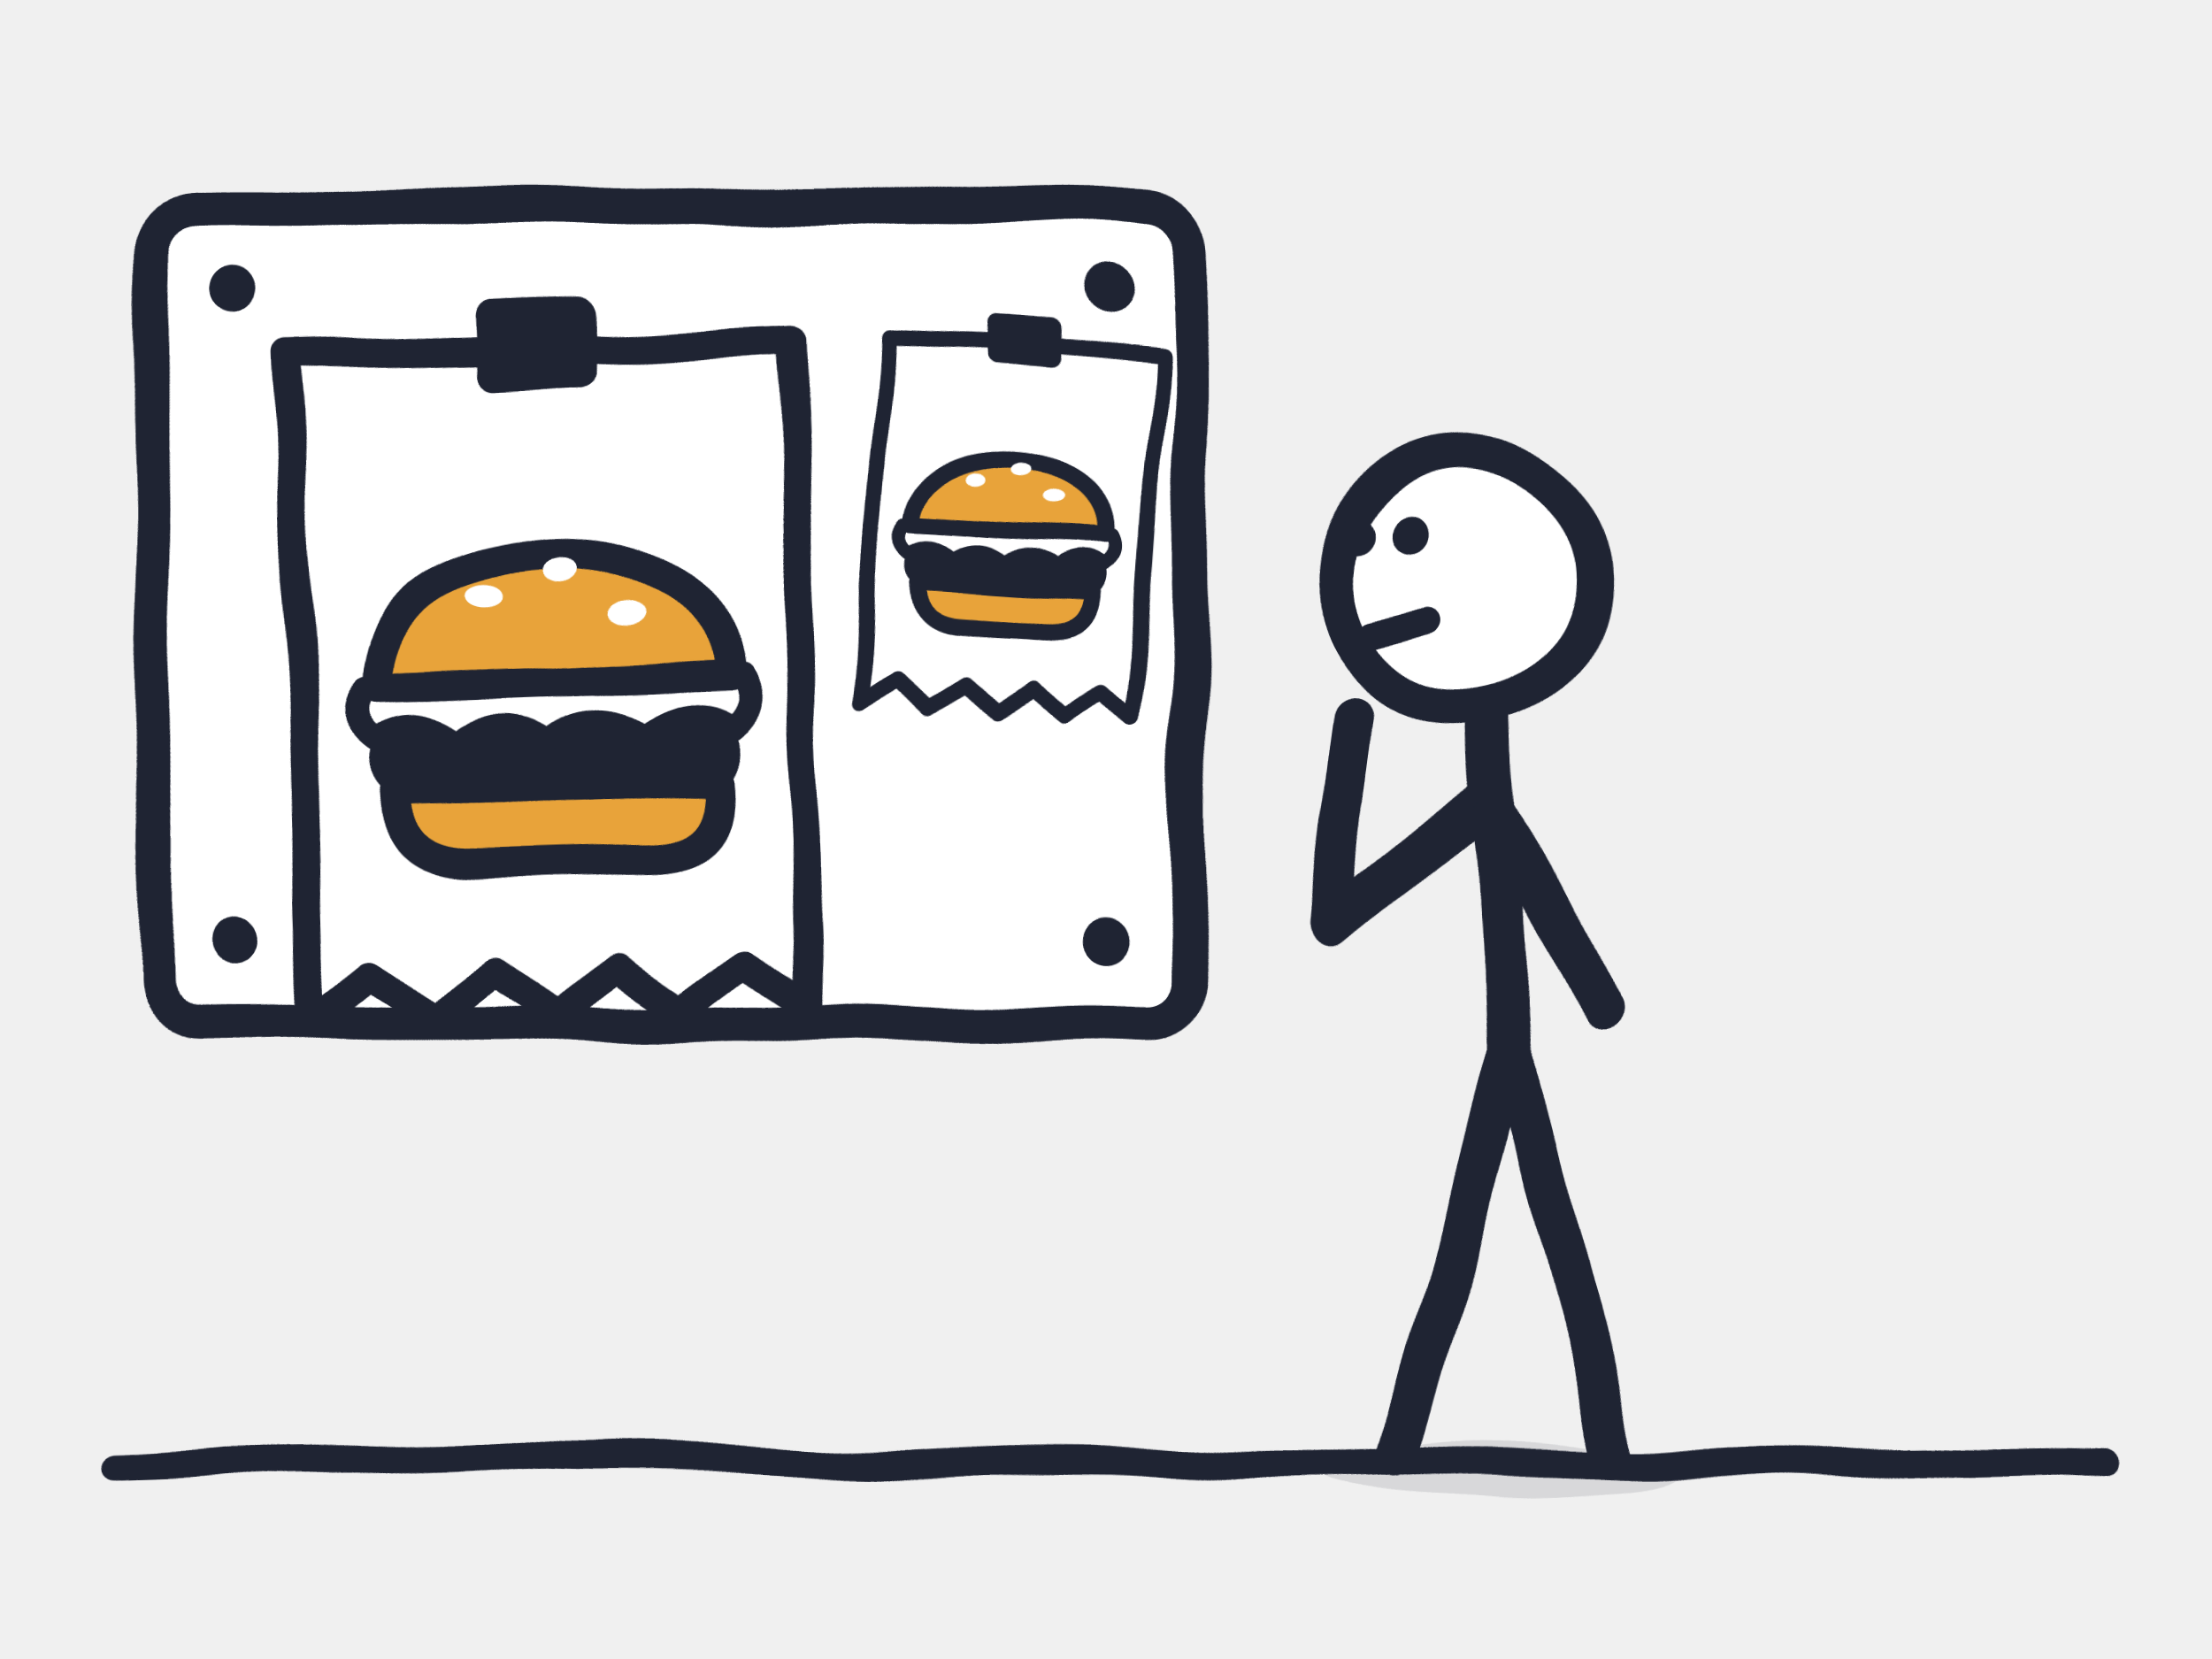
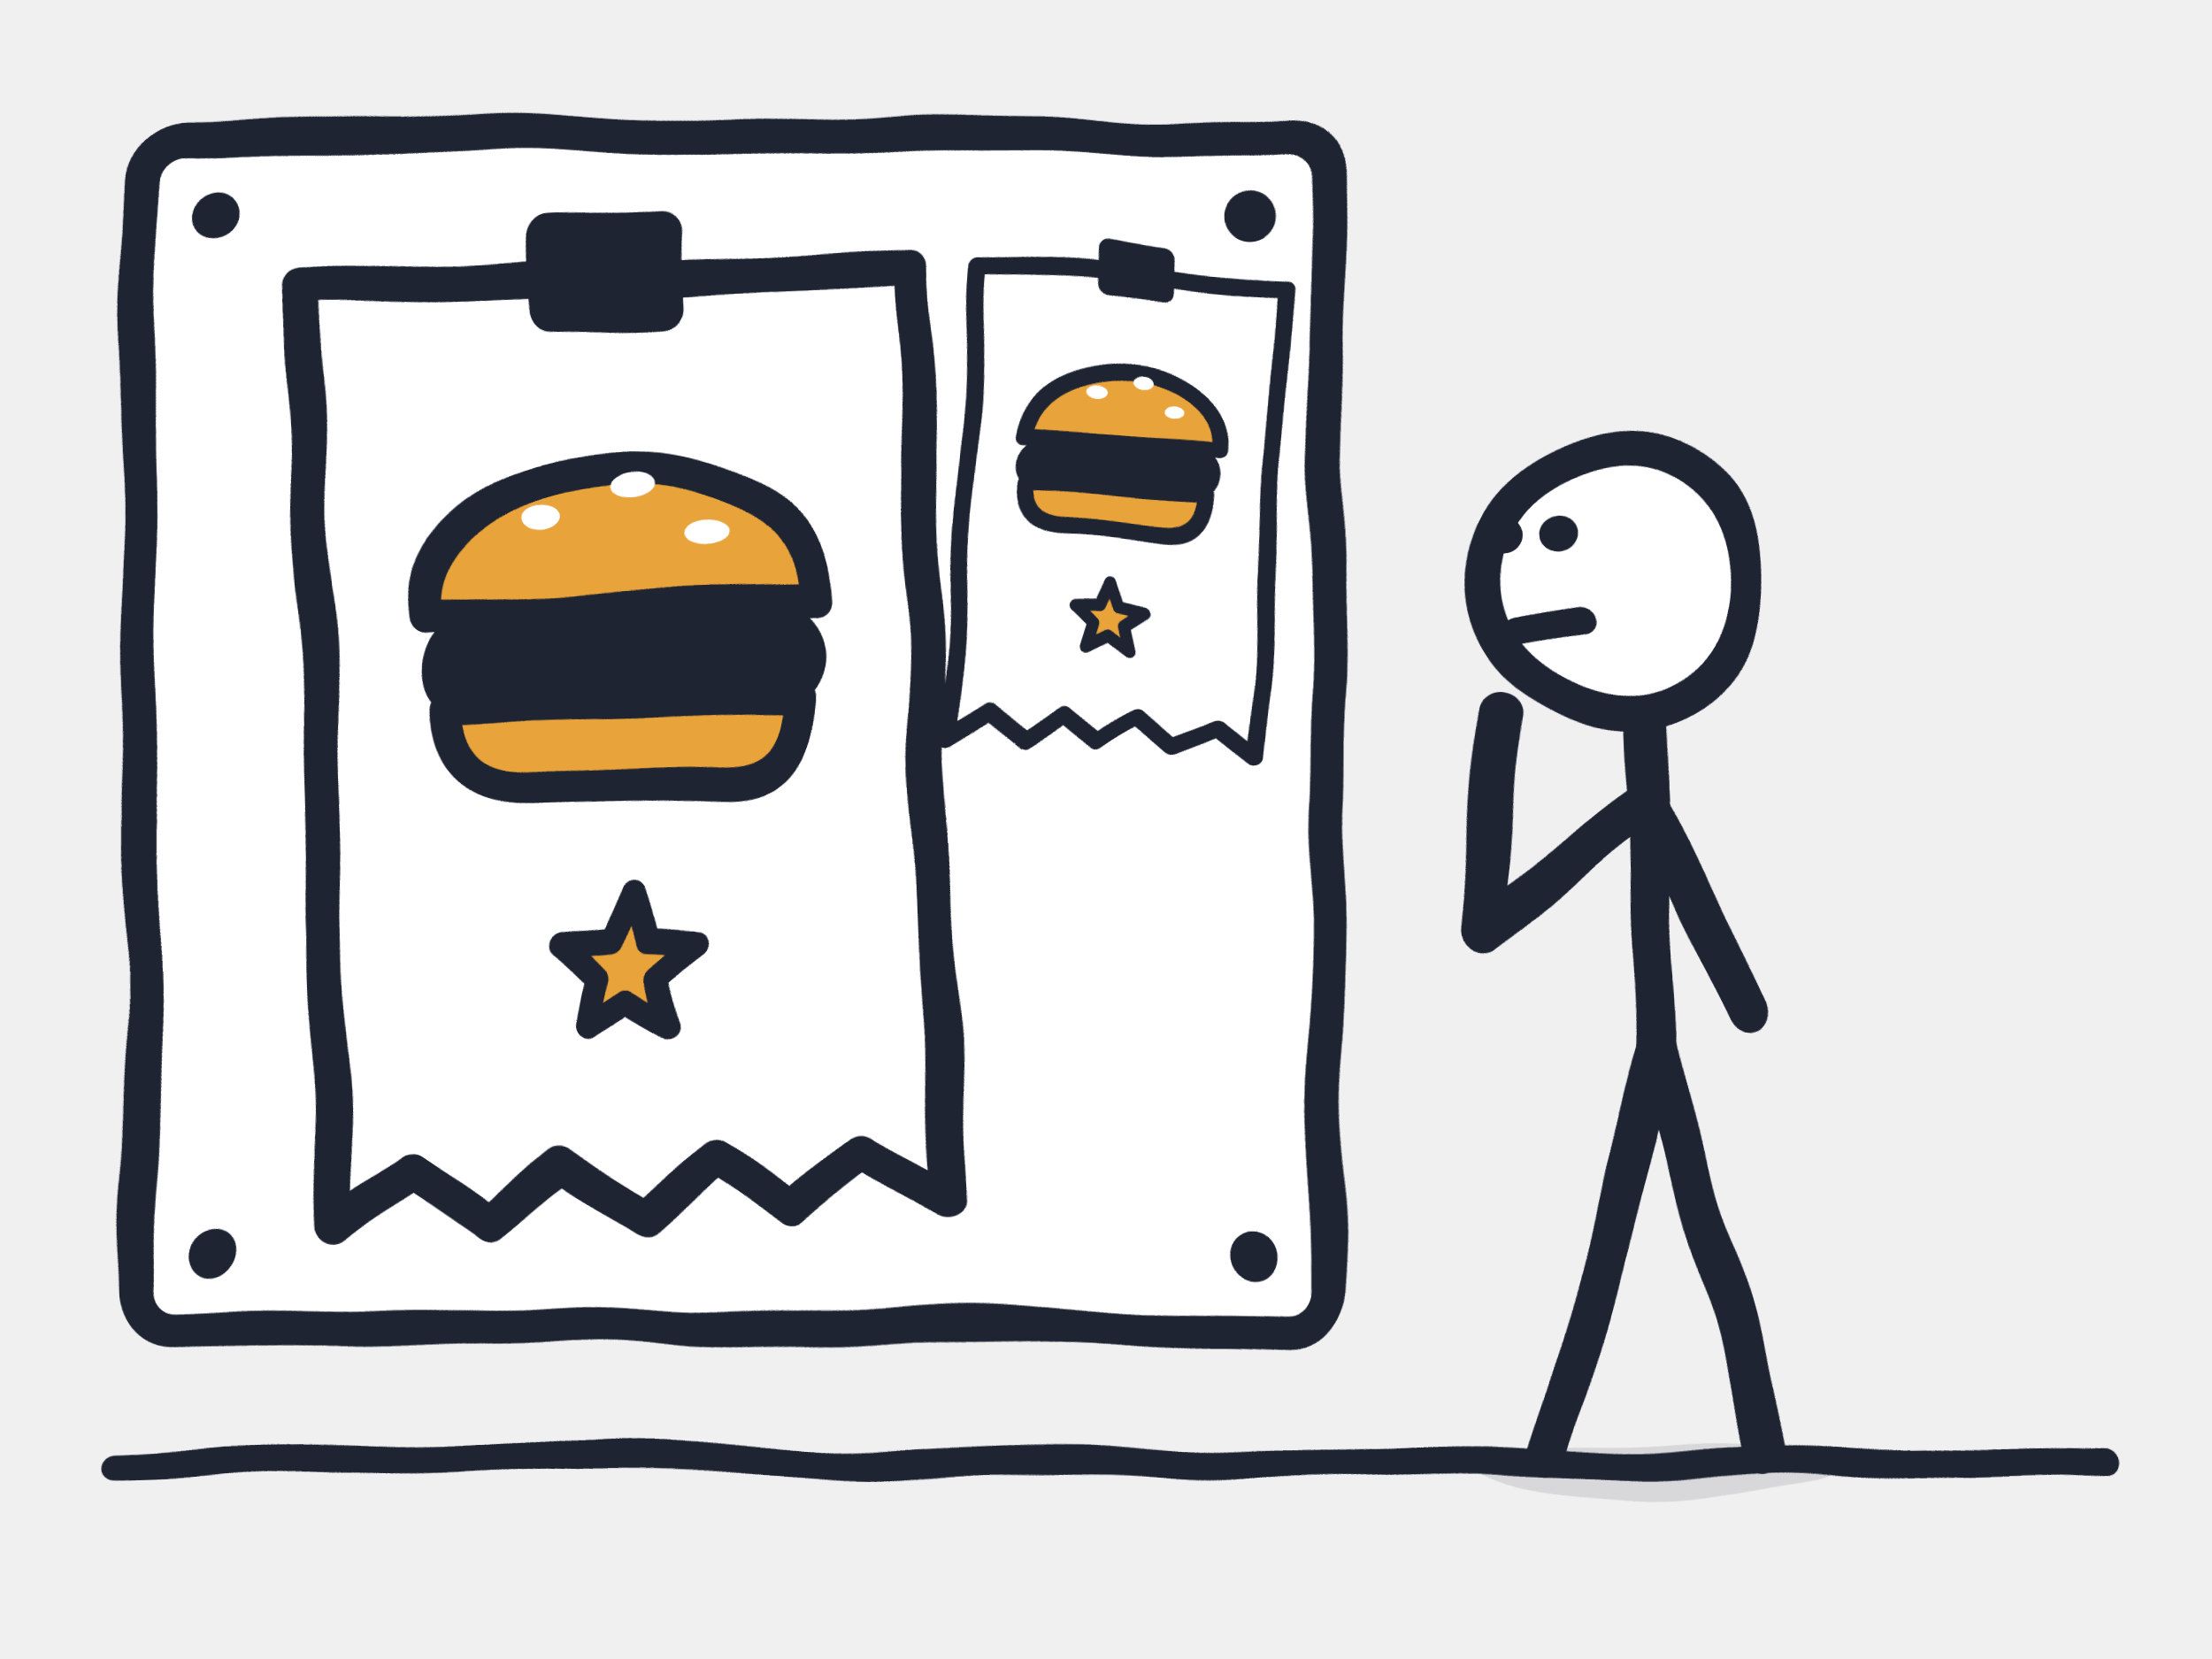
<svg xmlns="http://www.w3.org/2000/svg" viewBox="0 0 320 240" width="320" height="240">
  <defs>
    <filter id="kb1-w" filterUnits="userSpaceOnUse" x="0" y="0" width="320" height="240">
      <feTurbulence type="fractalNoise" baseFrequency="0.03" numOctaves="2" seed="51" result="n" />
      <feDisplacementMap in="SourceGraphic" in2="n" scale="4" xChannelSelector="R" yChannelSelector="G" />
    </filter>
    <style>
      .k{fill:none;stroke:#1f2433;stroke-width:6;stroke-linecap:round;stroke-linejoin:round}
      .t{stroke-width:4}
      .f{stroke-width:3}
      .w{fill:#fff;stroke:#1f2433;stroke-width:5;stroke-linejoin:round}
      .a{fill:#e8a33a;stroke:#1f2433;stroke-width:5;stroke-linejoin:round}
      .i{fill:#1f2433}
      .o{fill:none;stroke:#e8a33a;stroke-width:5;stroke-linecap:round}
      .d{fill:none;stroke:#1f2433;stroke-width:4;stroke-linecap:round;stroke-linejoin:round;stroke-dasharray:6 7}
    </style>
    <g id="kb1-bg">
      <path class="a" d="M-27 -13H27Q27 0 14 0H-14Q-27 0 -27 -13Z" />
-       <rect class="i" x="-31" y="-26" width="62" height="15" rx="7.5" />
-       <path class="w" d="M-32 -31H32Q35 -26 30 -22Q24 -27 16 -21Q8 -27 0 -21Q-8 -27 -16 -21Q-24 -27 -30 -22Q-35 -26 -32 -31Z" style="stroke-width:4" />
-       <path class="a" d="M-30 -31C-30 -60 30 -60 30 -31Z" />
-       <ellipse cx="-11" cy="-46" rx="3.2" ry="2" fill="#fff" />
-       <ellipse cx="3" cy="-50" rx="3.2" ry="2" fill="#fff" />
-       <ellipse cx="14" cy="-42" rx="3.2" ry="2" fill="#fff" />
+       <rect class="i" x="-31" y="-27" width="62" height="16" rx="8" />
+       <path class="a" d="M-30 -27C-30 -56 30 -56 30 -27Z" />
+       <ellipse cx="-11" cy="-42" rx="3.2" ry="2" fill="#fff" />
+       <ellipse cx="3" cy="-46" rx="3.2" ry="2" fill="#fff" />
+       <ellipse cx="14" cy="-38" rx="3.2" ry="2" fill="#fff" />
    </g>
+     <polygon id="kb1-st" class="a" points="0,-9 2.35,-3.24 8.56,-2.78 3.8,1.24 5.29,7.28 0,4 -5.29,7.28 -3.8,1.24 -8.56,-2.78 -2.35,-3.24" style="stroke-width:3" />
+     <g id="kb1-mo">
+       <circle class="i" r="8" />
+       <circle cx="4.5" cy="-2.5" r="6.5" fill="#fff" />
+     </g>
+     <path id="kb1-dr" class="i" d="M0 -8C-4 -2 -6 1 -6 3A6 6 0 0 0 6 3C6 1 4 -2 0 -8Z" />
    <g id="kb1-tk">
-       <path class="w" d="M-44 0H44V118L33 110L22 118L11 110L0 118L-11 110L-22 118L-33 110L-44 118Z" />
-       <use href="#kb1-bg" transform="translate(0 92) scale(1.05)" />
+       <path class="w" d="M-44 0H44V136L33 128L22 136L11 128L0 136L-11 128L-22 136L-33 128L-44 136Z" />
+       <use href="#kb1-bg" transform="translate(0 74) scale(.95)" />
+       <use href="#kb1-st" transform="translate(0 100) scale(1.15)" />
      <rect class="i" x="-11" y="-9" width="22" height="16" rx="3" />
-     </g>
-     <g id="kb1-ob">
-       <rect class="w" x="0" y="0" width="150" height="118" rx="6" />
-       <circle class="i" cx="12" cy="12" r="3.5" />
-       <circle class="i" cx="138" cy="12" r="3.5" />
-       <circle class="i" cx="12" cy="106" r="3.5" />
-       <circle class="i" cx="138" cy="106" r="3.5" />
    </g>
  </defs>
  <g filter="url(#kb1-w)">
-     <ellipse cx="218" cy="213" rx="26" ry="4" fill="#1f2433" opacity=".12" />
+     <ellipse cx="240" cy="213" rx="26" ry="4" fill="#1f2433" opacity=".12" />
    <path class="k t" d="M16 212C96 209 210 214 304 211" />
-     <use href="#kb1-ob" transform="translate(22 30)" />
-     <g transform="translate(148 50) rotate(4) scale(.45)">
+     <rect class="w" x="20" y="20" width="172" height="172" rx="6" />
+     <circle class="i" cx="31" cy="31" r="3.5" />
+     <circle class="i" cx="181" cy="31" r="3.5" />
+     <circle class="i" cx="31" cy="181" r="3.5" />
+     <circle class="i" cx="181" cy="181" r="3.5" />
+     <g transform="translate(164 40) rotate(4) scale(.5)">
      <use href="#kb1-tk" />
    </g>
-     <g transform="translate(78 50) rotate(-2) scale(.82)">
+     <g transform="translate(88 40) rotate(-2)">
      <use href="#kb1-tk" />
    </g>
-     <path class="k" d="M218 152L202 211M218 152L234 211" />
-     <path class="k" d="M218 152L216 104" />
-     <path class="k" d="M216 116L192 134L196 104" />
-     <path class="k" d="M217 118L232 146" />
-     <circle class="w" cx="212" cy="84" r="19" />
-     <circle class="i" cx="204" cy="77" r="2.8" />
-     <circle class="i" cx="196" cy="77" r="2.8" />
-     <path class="k t" d="M198 92l9-2" />
+     <path class="k" d="M240 152L224 211M240 152L256 211" />
+     <path class="k" d="M240 152L238 104" />
+     <path class="k" d="M238 116L214 134L218 104" />
+     <path class="k" d="M239 118L254 146" />
+     <circle class="w" cx="234" cy="84" r="19" />
+     <circle class="i" cx="226" cy="77" r="2.8" />
+     <circle class="i" cx="218" cy="77" r="2.8" />
+     <path class="k t" d="M220 92l9-2" />
  </g>
</svg>
